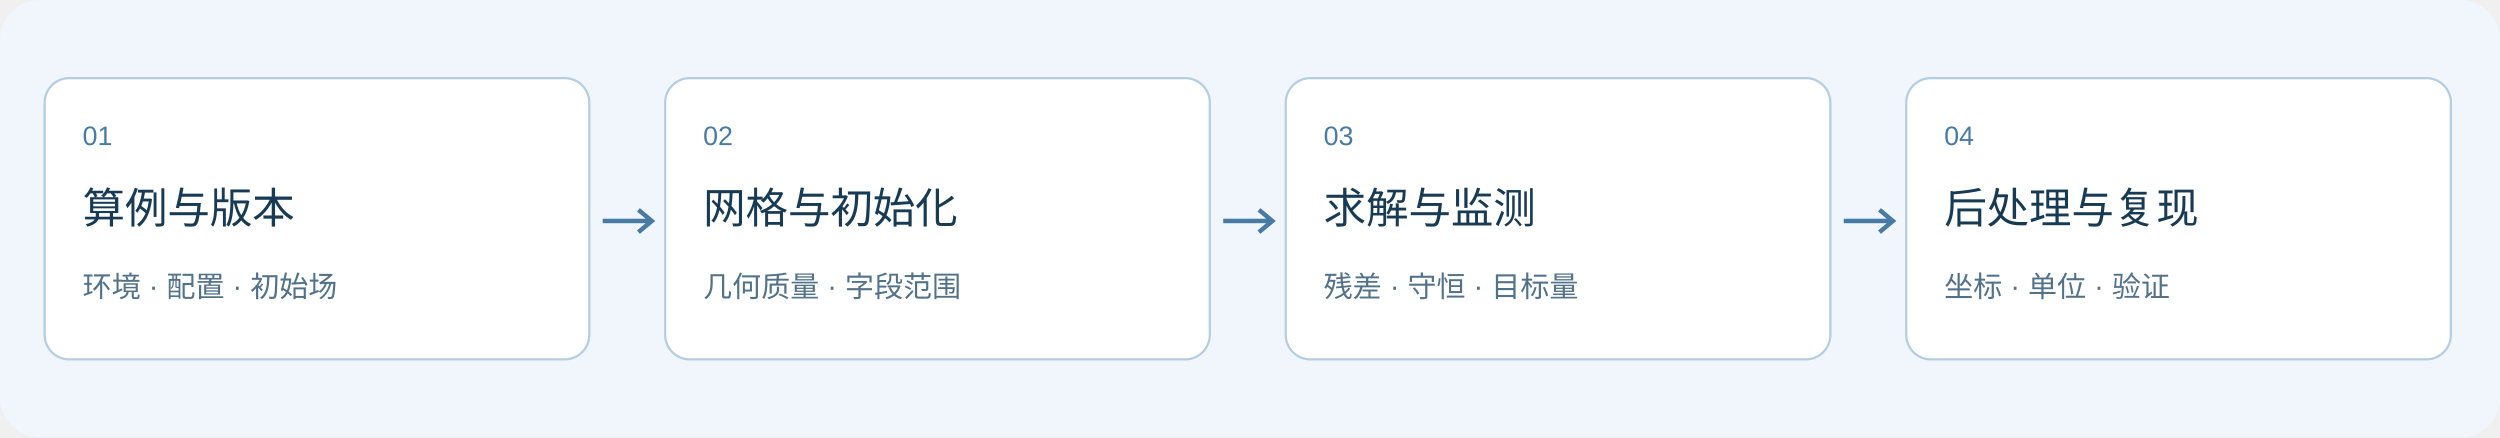
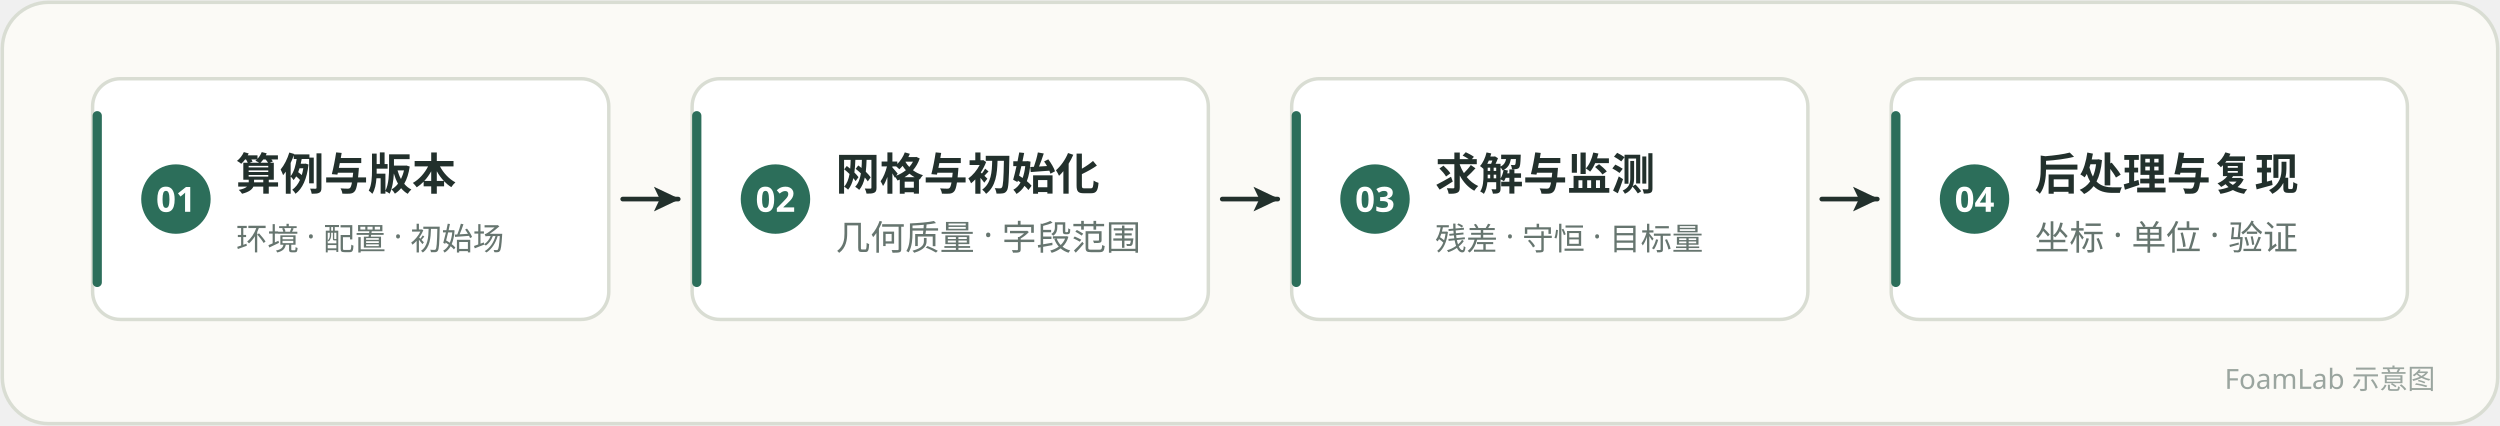
- <svg xmlns="http://www.w3.org/2000/svg" viewBox="0 0 1120 196" role="img" aria-labelledby="title">
-   <rect width="1120" height="196" rx="18" fill="#f0f6fc" />
-   <rect x="20" y="35" width="244" height="126" rx="11" fill="white" stroke="#b4cde2" />
-   <text x="37" y="65" font-family="Arial" font-size="12" fill="#477ba4">01</text>
-   <text x="37" y="100" font-family="Arial,Microsoft YaHei,sans-serif" font-size="19" fill="#173b54">算例与版本</text>
-   <text x="37" y="133" font-family="Arial,Microsoft YaHei,sans-serif" font-size="13" fill="#52728a">环境 · 配置 · 初始场</text>
-   <path d="M270 99 H292 m-6 -5 l6 5 -6 5" fill="none" stroke="#477ba4" stroke-width="2" />
-   <rect x="298" y="35" width="244" height="126" rx="11" fill="white" stroke="#b4cde2" />
-   <text x="315" y="65" font-family="Arial" font-size="12" fill="#477ba4">02</text>
-   <text x="315" y="100" font-family="Arial,Microsoft YaHei,sans-serif" font-size="19" fill="#173b54">网格与初始化</text>
-   <text x="315" y="133" font-family="Arial,Microsoft YaHei,sans-serif" font-size="13" fill="#52728a">几何质量 · 字段范围</text>
-   <path d="M548 99 H570 m-6 -5 l6 5 -6 5" fill="none" stroke="#477ba4" stroke-width="2" />
-   <rect x="576" y="35" width="244" height="126" rx="11" fill="white" stroke="#b4cde2" />
-   <text x="593" y="65" font-family="Arial" font-size="12" fill="#477ba4">03</text>
-   <text x="593" y="100" font-family="Arial,Microsoft YaHei,sans-serif" font-size="19" fill="#173b54">求解与监测</text>
-   <text x="593" y="133" font-family="Arial,Microsoft YaHei,sans-serif" font-size="13" fill="#52728a">残差 · 守恒 · 目标量</text>
-   <path d="M826 99 H848 m-6 -5 l6 5 -6 5" fill="none" stroke="#477ba4" stroke-width="2" />
-   <rect x="854" y="35" width="244" height="126" rx="11" fill="white" stroke="#b4cde2" />
-   <text x="871" y="65" font-family="Arial" font-size="12" fill="#477ba4">04</text>
-   <text x="871" y="100" font-family="Arial,Microsoft YaHei,sans-serif" font-size="19" fill="#173b54">后处理与复现</text>
-   <text x="871" y="133" font-family="Arial,Microsoft YaHei,sans-serif" font-size="13" fill="#52728a">坐标 · 单位 · 验证</text>
+ <svg xmlns="http://www.w3.org/2000/svg" width="1080" height="184" viewBox="0 0 1080 184" role="img" aria-label="算例与版本 → 网格与初始化 → 求解与监测 → 后处理与复现">
+   <defs>
+     <marker id="a-ink" viewBox="0 0 10 10" refX="8.5" refY="5" markerWidth="7" markerHeight="7" orient="auto-start-reverse">
+       <path d="M1 1.2 9 5 1 8.8 2.8 5z" fill="#22302c" />
+     </marker>
+     <marker id="a-muted" viewBox="0 0 10 10" refX="8.5" refY="5" markerWidth="7" markerHeight="7" orient="auto-start-reverse">
+       <path d="M1 1.2 9 5 1 8.8 2.8 5z" fill="#66756f" />
+     </marker>
+     <marker id="a-amber" viewBox="0 0 10 10" refX="8.5" refY="5" markerWidth="7" markerHeight="7" orient="auto-start-reverse">
+       <path d="M1 1.2 9 5 1 8.8 2.8 5z" fill="#c98a2b" />
+     </marker>
+   </defs>
+   <style>text{font-family:'Noto Sans SC','PingFang SC','Microsoft YaHei','Source Han Sans SC',sans-serif;fill:#22302c}.t{font-size:19px}.tb{font-size:19px;font-weight:700}.s{font-size:16px;fill:#66756f}
+ .h{font-size:25px;font-weight:700}.k{font-size:13px;fill:#2c6e5a;font-weight:700;letter-spacing:.12em}.m{font-family:'Cascadia Code','JetBrains Mono',Consolas,'DejaVu Sans Mono',monospace;font-size:16px}.mb{font-family:'Cascadia Code','JetBrains Mono',Consolas,'DejaVu Sans Mono',monospace;font-size:17px;font-weight:700}
+ .tag{font-size:12px;fill:#9aa59f}.c{text-anchor:middle}.e{text-anchor:end}.w{fill:#fff}</style>
+   <rect x="1" y="1" width="1078" height="182" rx="20" fill="#fbfaf6" stroke="#d9ddd3" stroke-width="1.5" />
+   <rect x="40.0" y="34.0" width="223.0" height="104.0" rx="12" fill="#ffffff" stroke="#d9ddd3" stroke-width="1.5" />
+   <rect x="40.0" y="48.0" width="4" height="76.0" rx="2" fill="#2c6e5a" />
+   <circle cx="76.0" cy="86.0" r="15" fill="#2c6e5a" stroke="none" stroke-width="0" />
+   <text x="76.0" y="91.5" class="tb w" text-anchor="middle" style="font-size:15px;fill:#fff">01</text>
+   <text x="102.0" y="82.0" class="tb">算例与版本</text>
+   <text x="102.0" y="108.0" class="s" style="font-size:13.5px">环境 · 配置 · 初始场</text>
+   <line x1="269.0" y1="86.0" x2="293.0" y2="86.0" stroke="#22302c" stroke-width="2" stroke-linecap="round" marker-end="url(#a-ink)" />
+   <rect x="299.0" y="34.0" width="223.0" height="104.0" rx="12" fill="#ffffff" stroke="#d9ddd3" stroke-width="1.5" />
+   <rect x="299.0" y="48.0" width="4" height="76.0" rx="2" fill="#2c6e5a" />
+   <circle cx="335.0" cy="86.0" r="15" fill="#2c6e5a" stroke="none" stroke-width="0" />
+   <text x="335.0" y="91.5" class="tb w" text-anchor="middle" style="font-size:15px;fill:#fff">02</text>
+   <text x="361.0" y="82.0" class="tb">网格与初始化</text>
+   <text x="361.0" y="108.0" class="s" style="font-size:15.0px">几何质量 · 字段范围</text>
+   <line x1="528.0" y1="86.0" x2="552.0" y2="86.0" stroke="#22302c" stroke-width="2" stroke-linecap="round" marker-end="url(#a-ink)" />
+   <rect x="558.0" y="34.0" width="223.0" height="104.0" rx="12" fill="#ffffff" stroke="#d9ddd3" stroke-width="1.5" />
+   <rect x="558.0" y="48.0" width="4" height="76.0" rx="2" fill="#2c6e5a" />
+   <circle cx="594.0" cy="86.0" r="15" fill="#2c6e5a" stroke="none" stroke-width="0" />
+   <text x="594.0" y="91.5" class="tb w" text-anchor="middle" style="font-size:15px;fill:#fff">03</text>
+   <text x="620.0" y="82.0" class="tb">求解与监测</text>
+   <text x="620.0" y="108.0" class="s" style="font-size:13.5px">残差 · 守恒 · 目标量</text>
+   <line x1="787.0" y1="86.0" x2="811.0" y2="86.0" stroke="#22302c" stroke-width="2" stroke-linecap="round" marker-end="url(#a-ink)" />
+   <rect x="817.0" y="34.0" width="223.0" height="104.0" rx="12" fill="#ffffff" stroke="#d9ddd3" stroke-width="1.5" />
+   <rect x="817.0" y="48.0" width="4" height="76.0" rx="2" fill="#2c6e5a" />
+   <circle cx="853.0" cy="86.0" r="15" fill="#2c6e5a" stroke="none" stroke-width="0" />
+   <text x="853.0" y="91.5" class="tb w" text-anchor="middle" style="font-size:15px;fill:#fff">04</text>
+   <text x="879.0" y="82.0" class="tb">后处理与复现</text>
+   <text x="879.0" y="108.0" class="s" style="font-size:15.0px">坐标 · 单位 · 验证</text>
+   <text x="1052.0" y="168.0" class="tag" text-anchor="end">FoamLab 示意图</text>
</svg>
